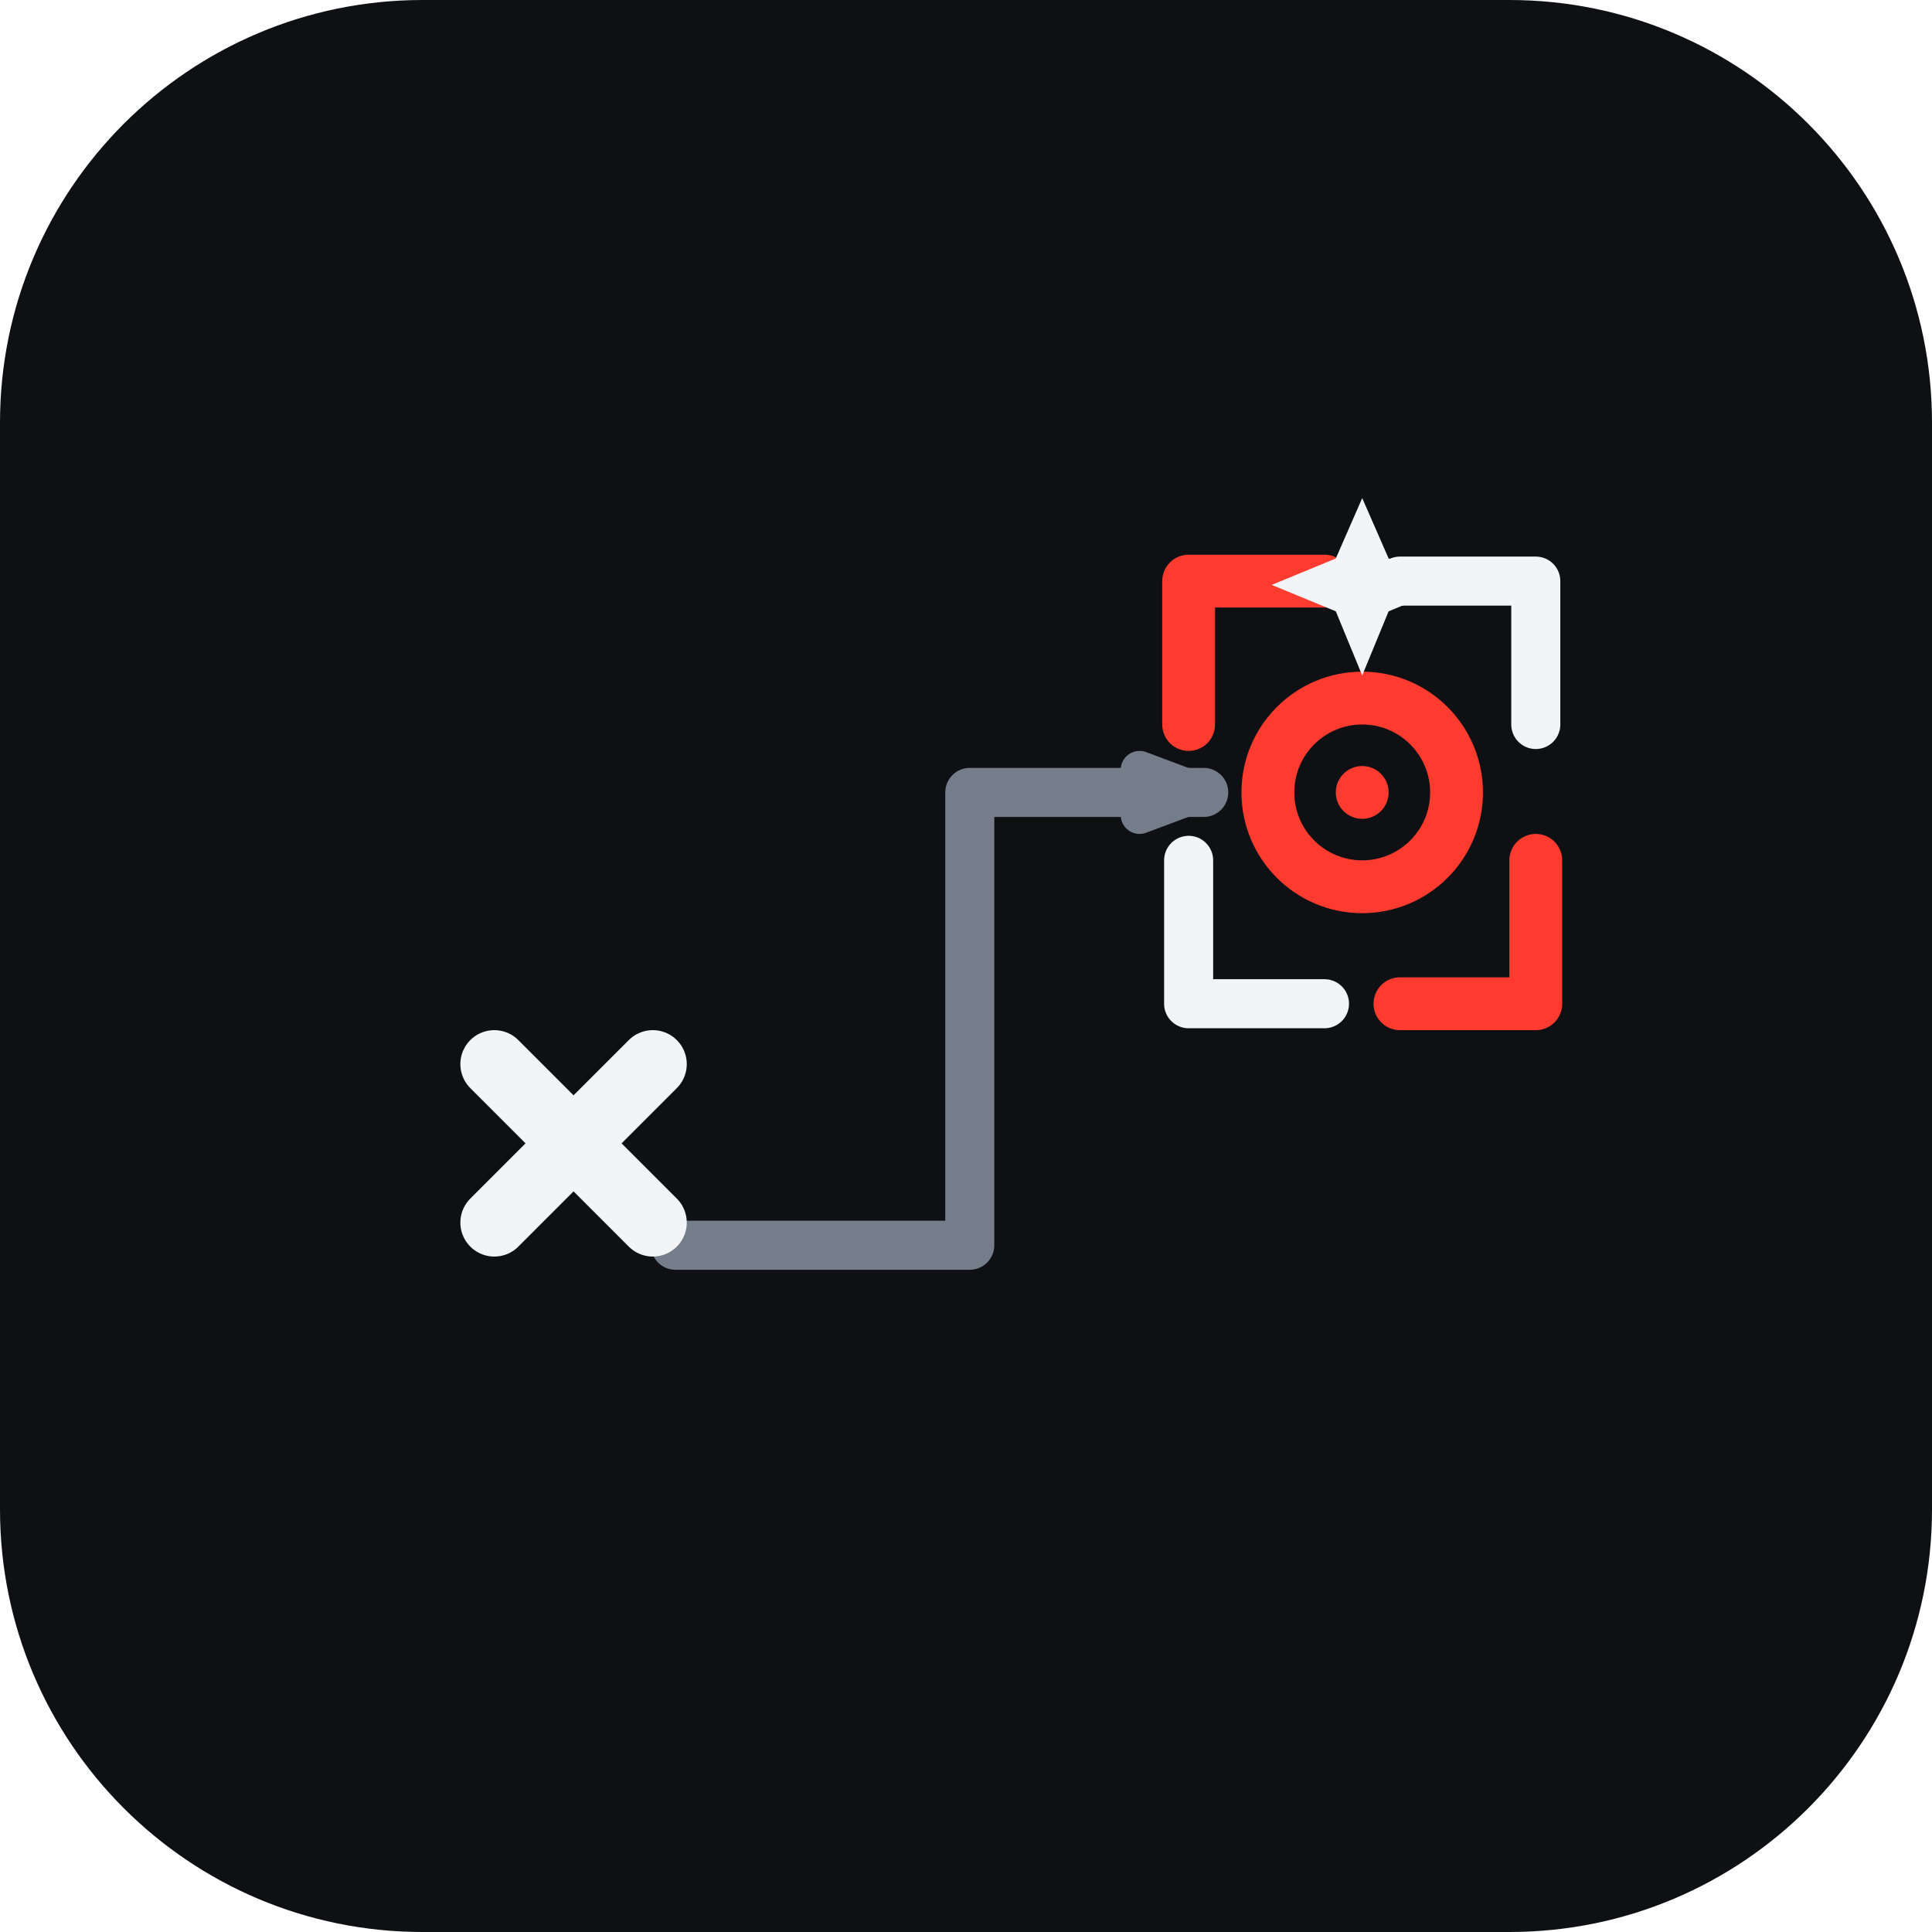
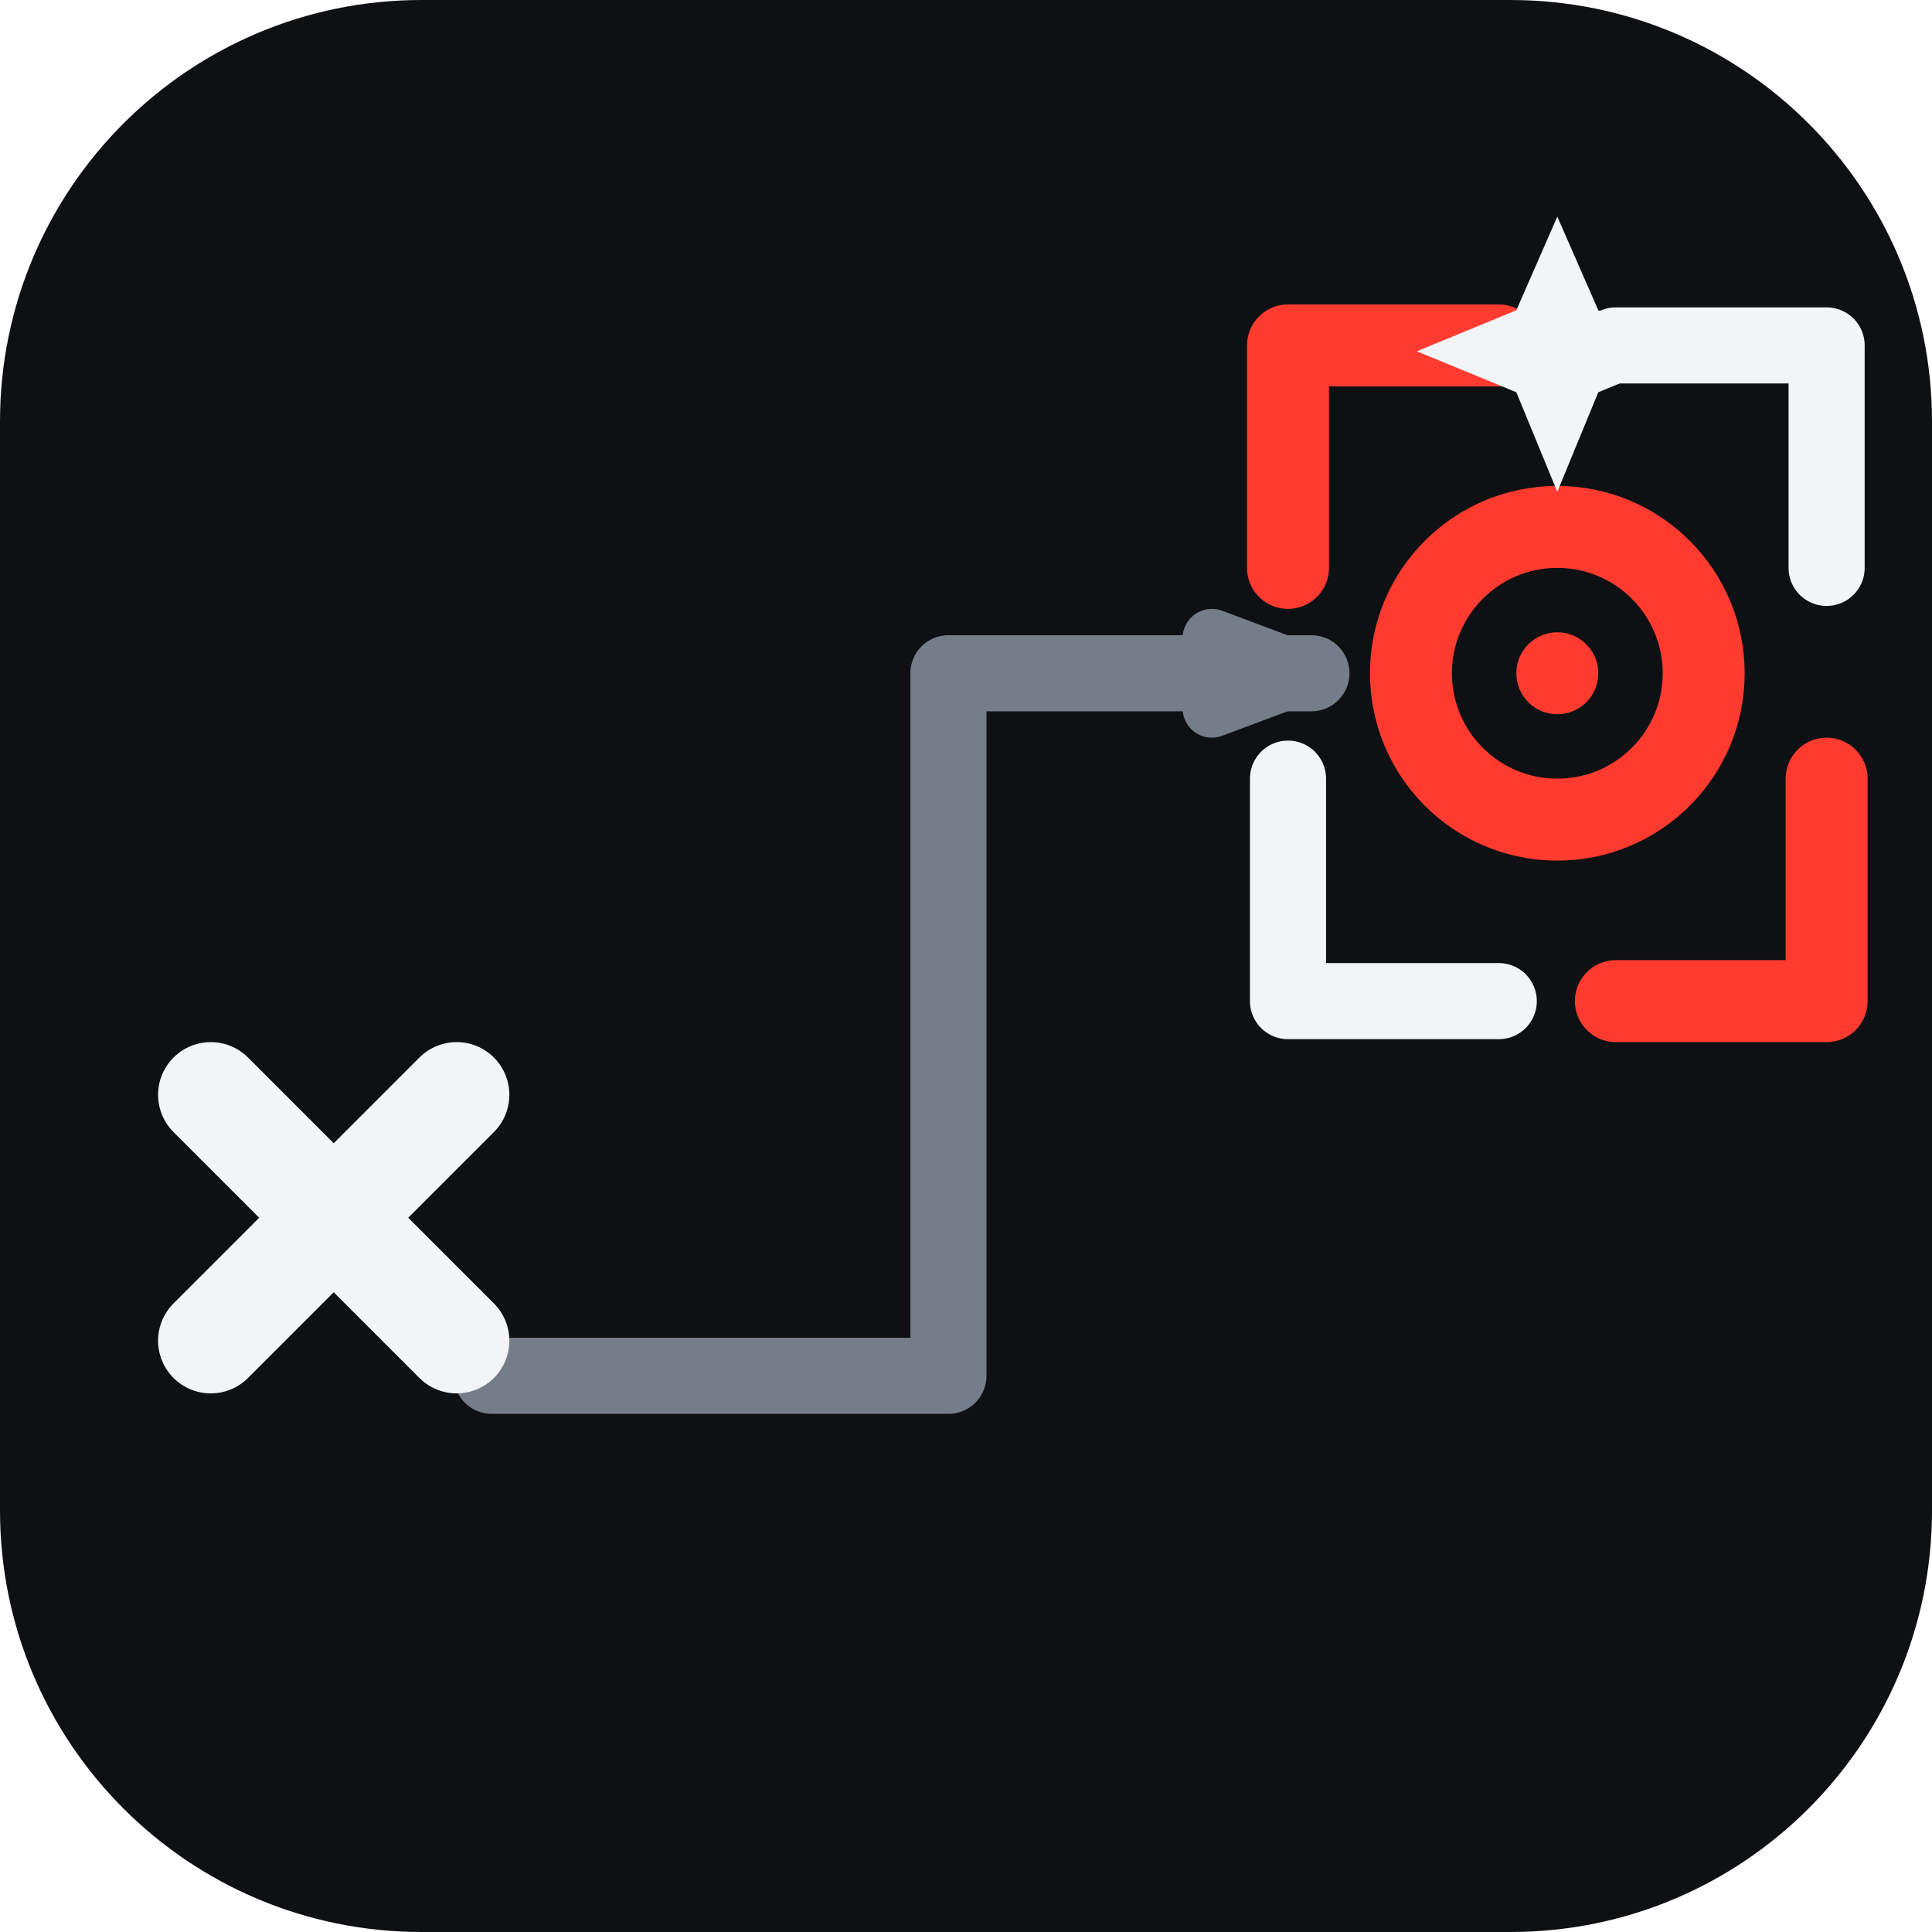
- <svg xmlns="http://www.w3.org/2000/svg" viewBox="0 0 512 512">
-   <rect width="512" height="512" rx="112" fill="#0e1013" />
+ <svg xmlns="http://www.w3.org/2000/svg" viewBox="95 95 330 330">
+   <rect x="95" y="95" width="330" height="330" rx="72" fill="#0e1013" />
  <g fill="none" stroke-linecap="round" stroke-linejoin="round">
    <path d="M179 330h78V210h62" stroke="#747d89" stroke-width="13" />
    <path d="M302 204l16 6-16 6" stroke="#747d89" stroke-width="10" />
    <path d="m131 282 42 42m0-42-42 42" stroke="#f2f4f7" stroke-width="18" />
    <path d="M315 192v-38h36M371 154h36v38M407 228v38h-36M351 266h-36v-38" stroke="#f2f4f7" stroke-width="13" />
    <path d="M315 192v-38h36M407 228v38h-36" stroke="#ff3b30" stroke-width="14" />
    <circle cx="361" cy="210" r="25" stroke="#ff3b30" stroke-width="14" />
    <path d="m361 132 7 16 17 7-17 7-7 17-7-17-17-7 17-7Z" fill="#f2f4f7" stroke="none" />
    <circle cx="361" cy="210" r="7" fill="#ff3b30" stroke="none" />
  </g>
</svg>
